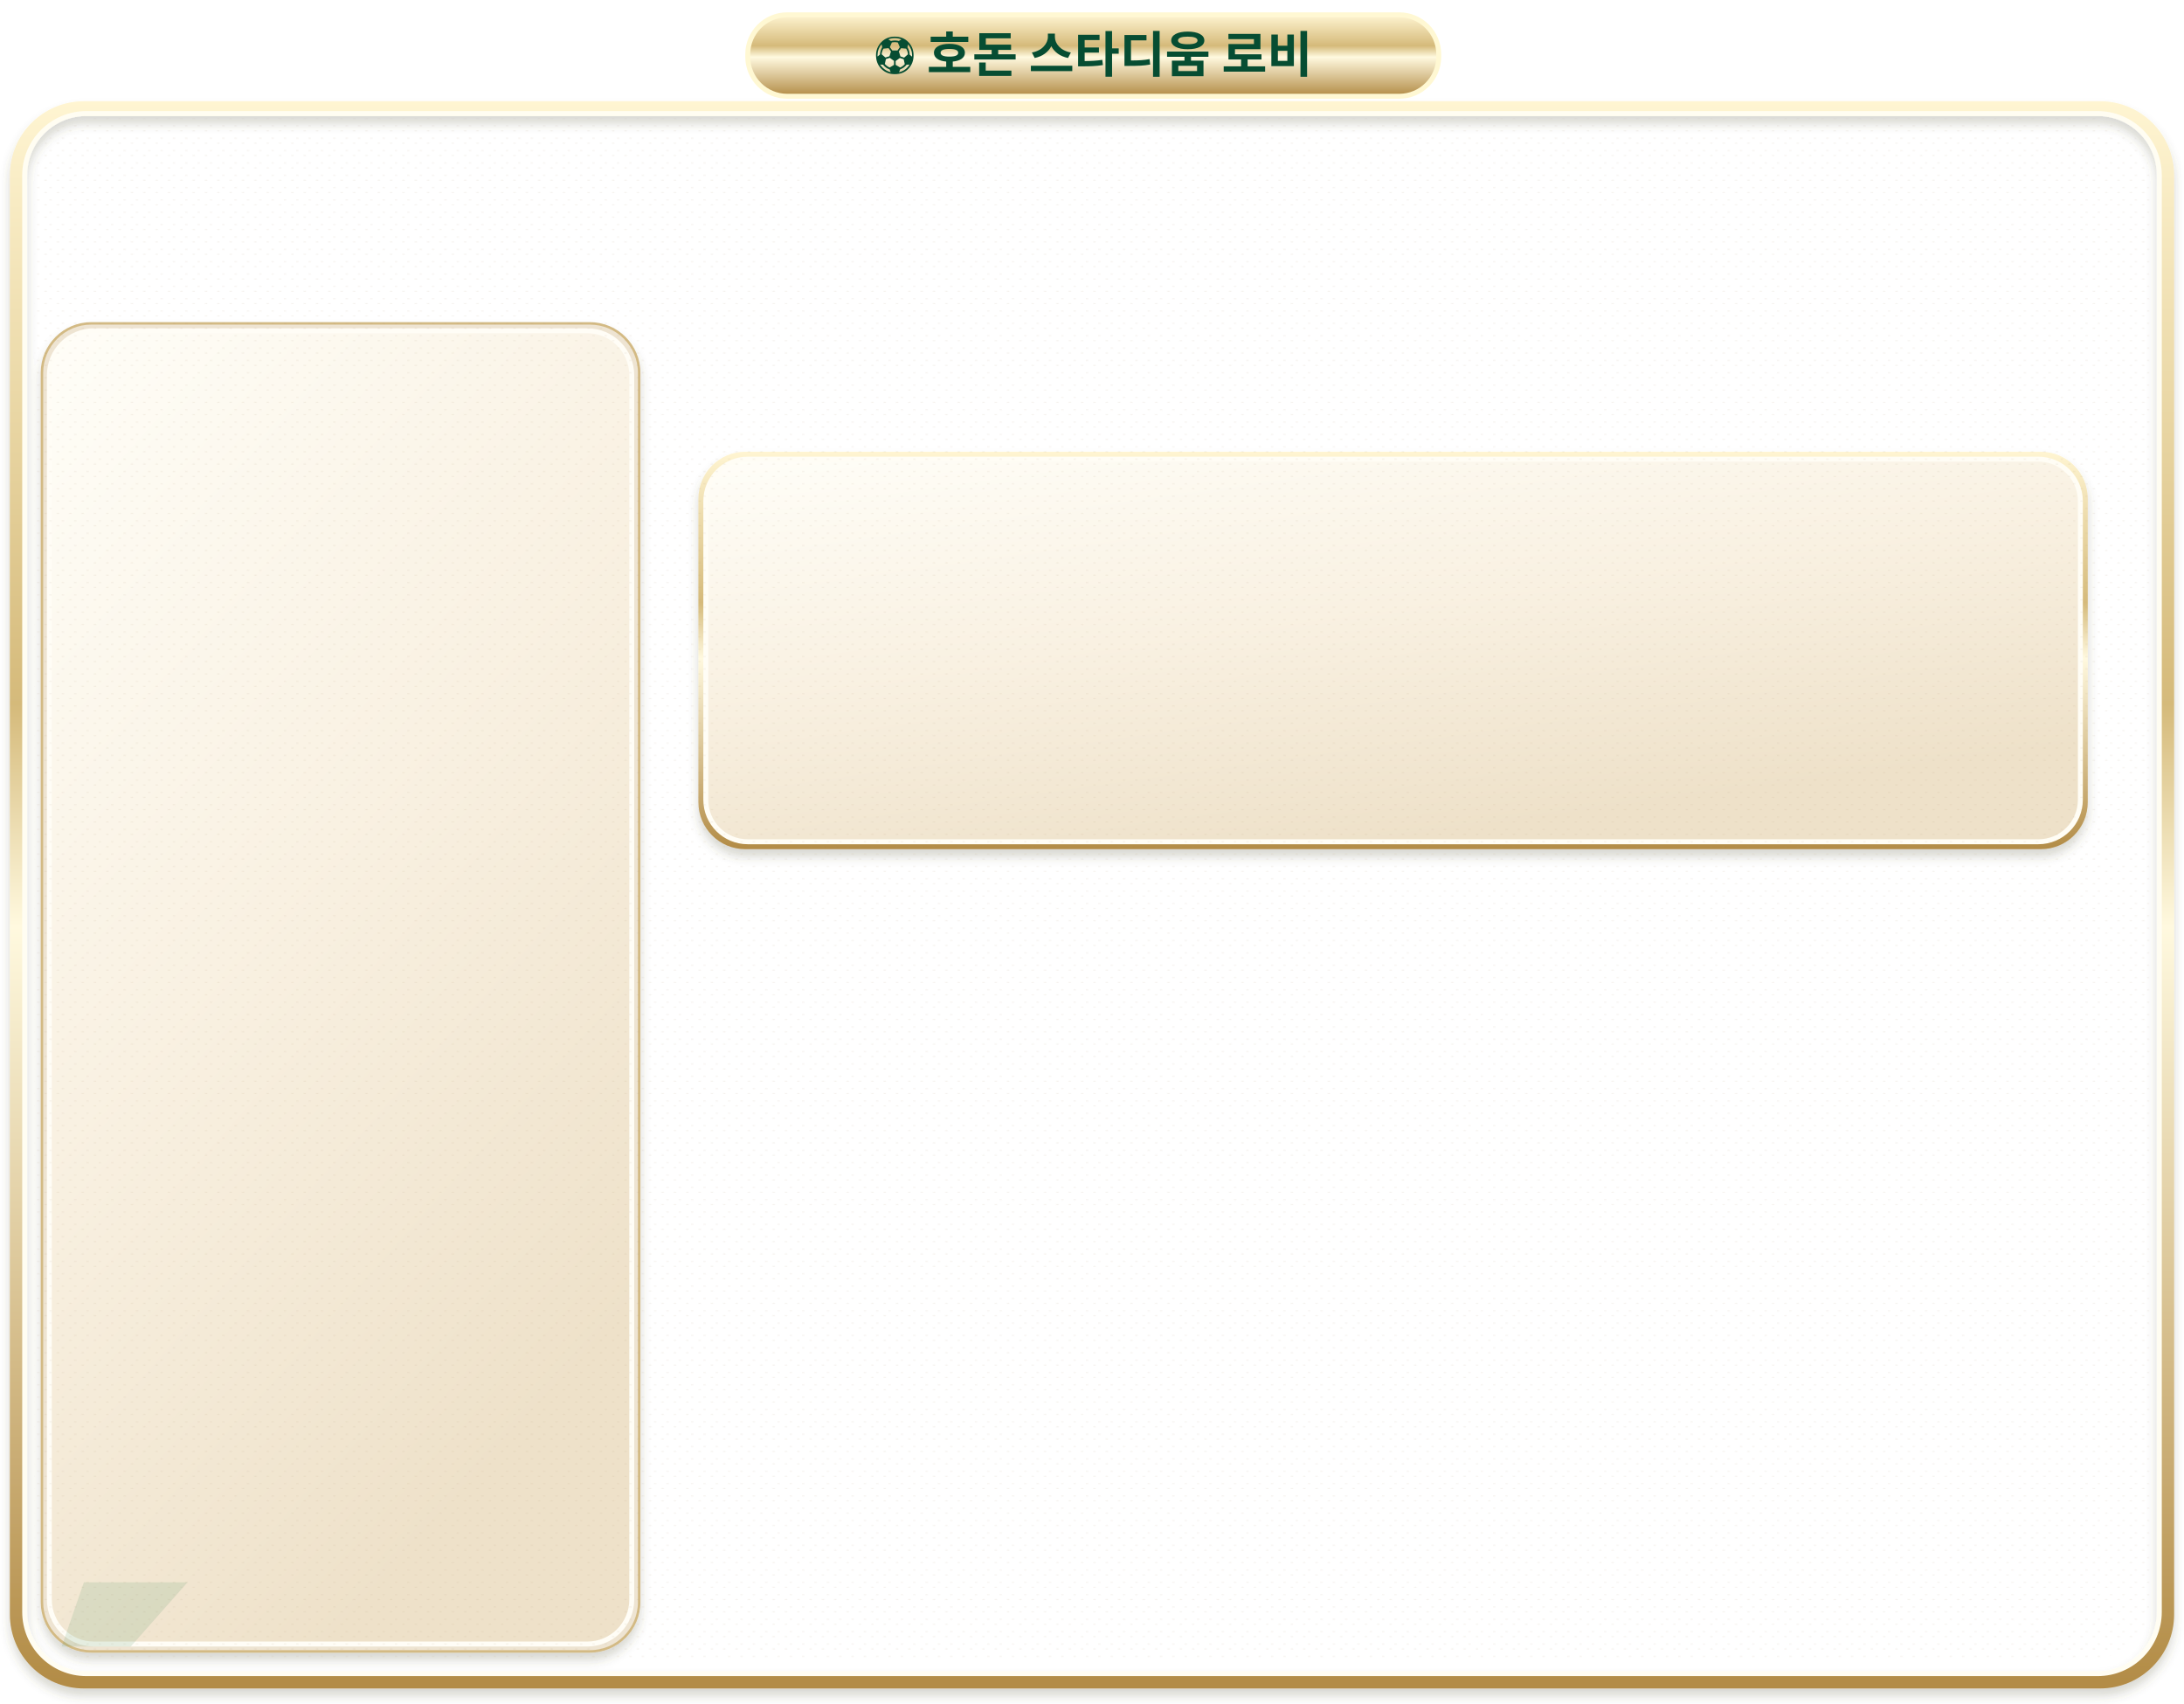
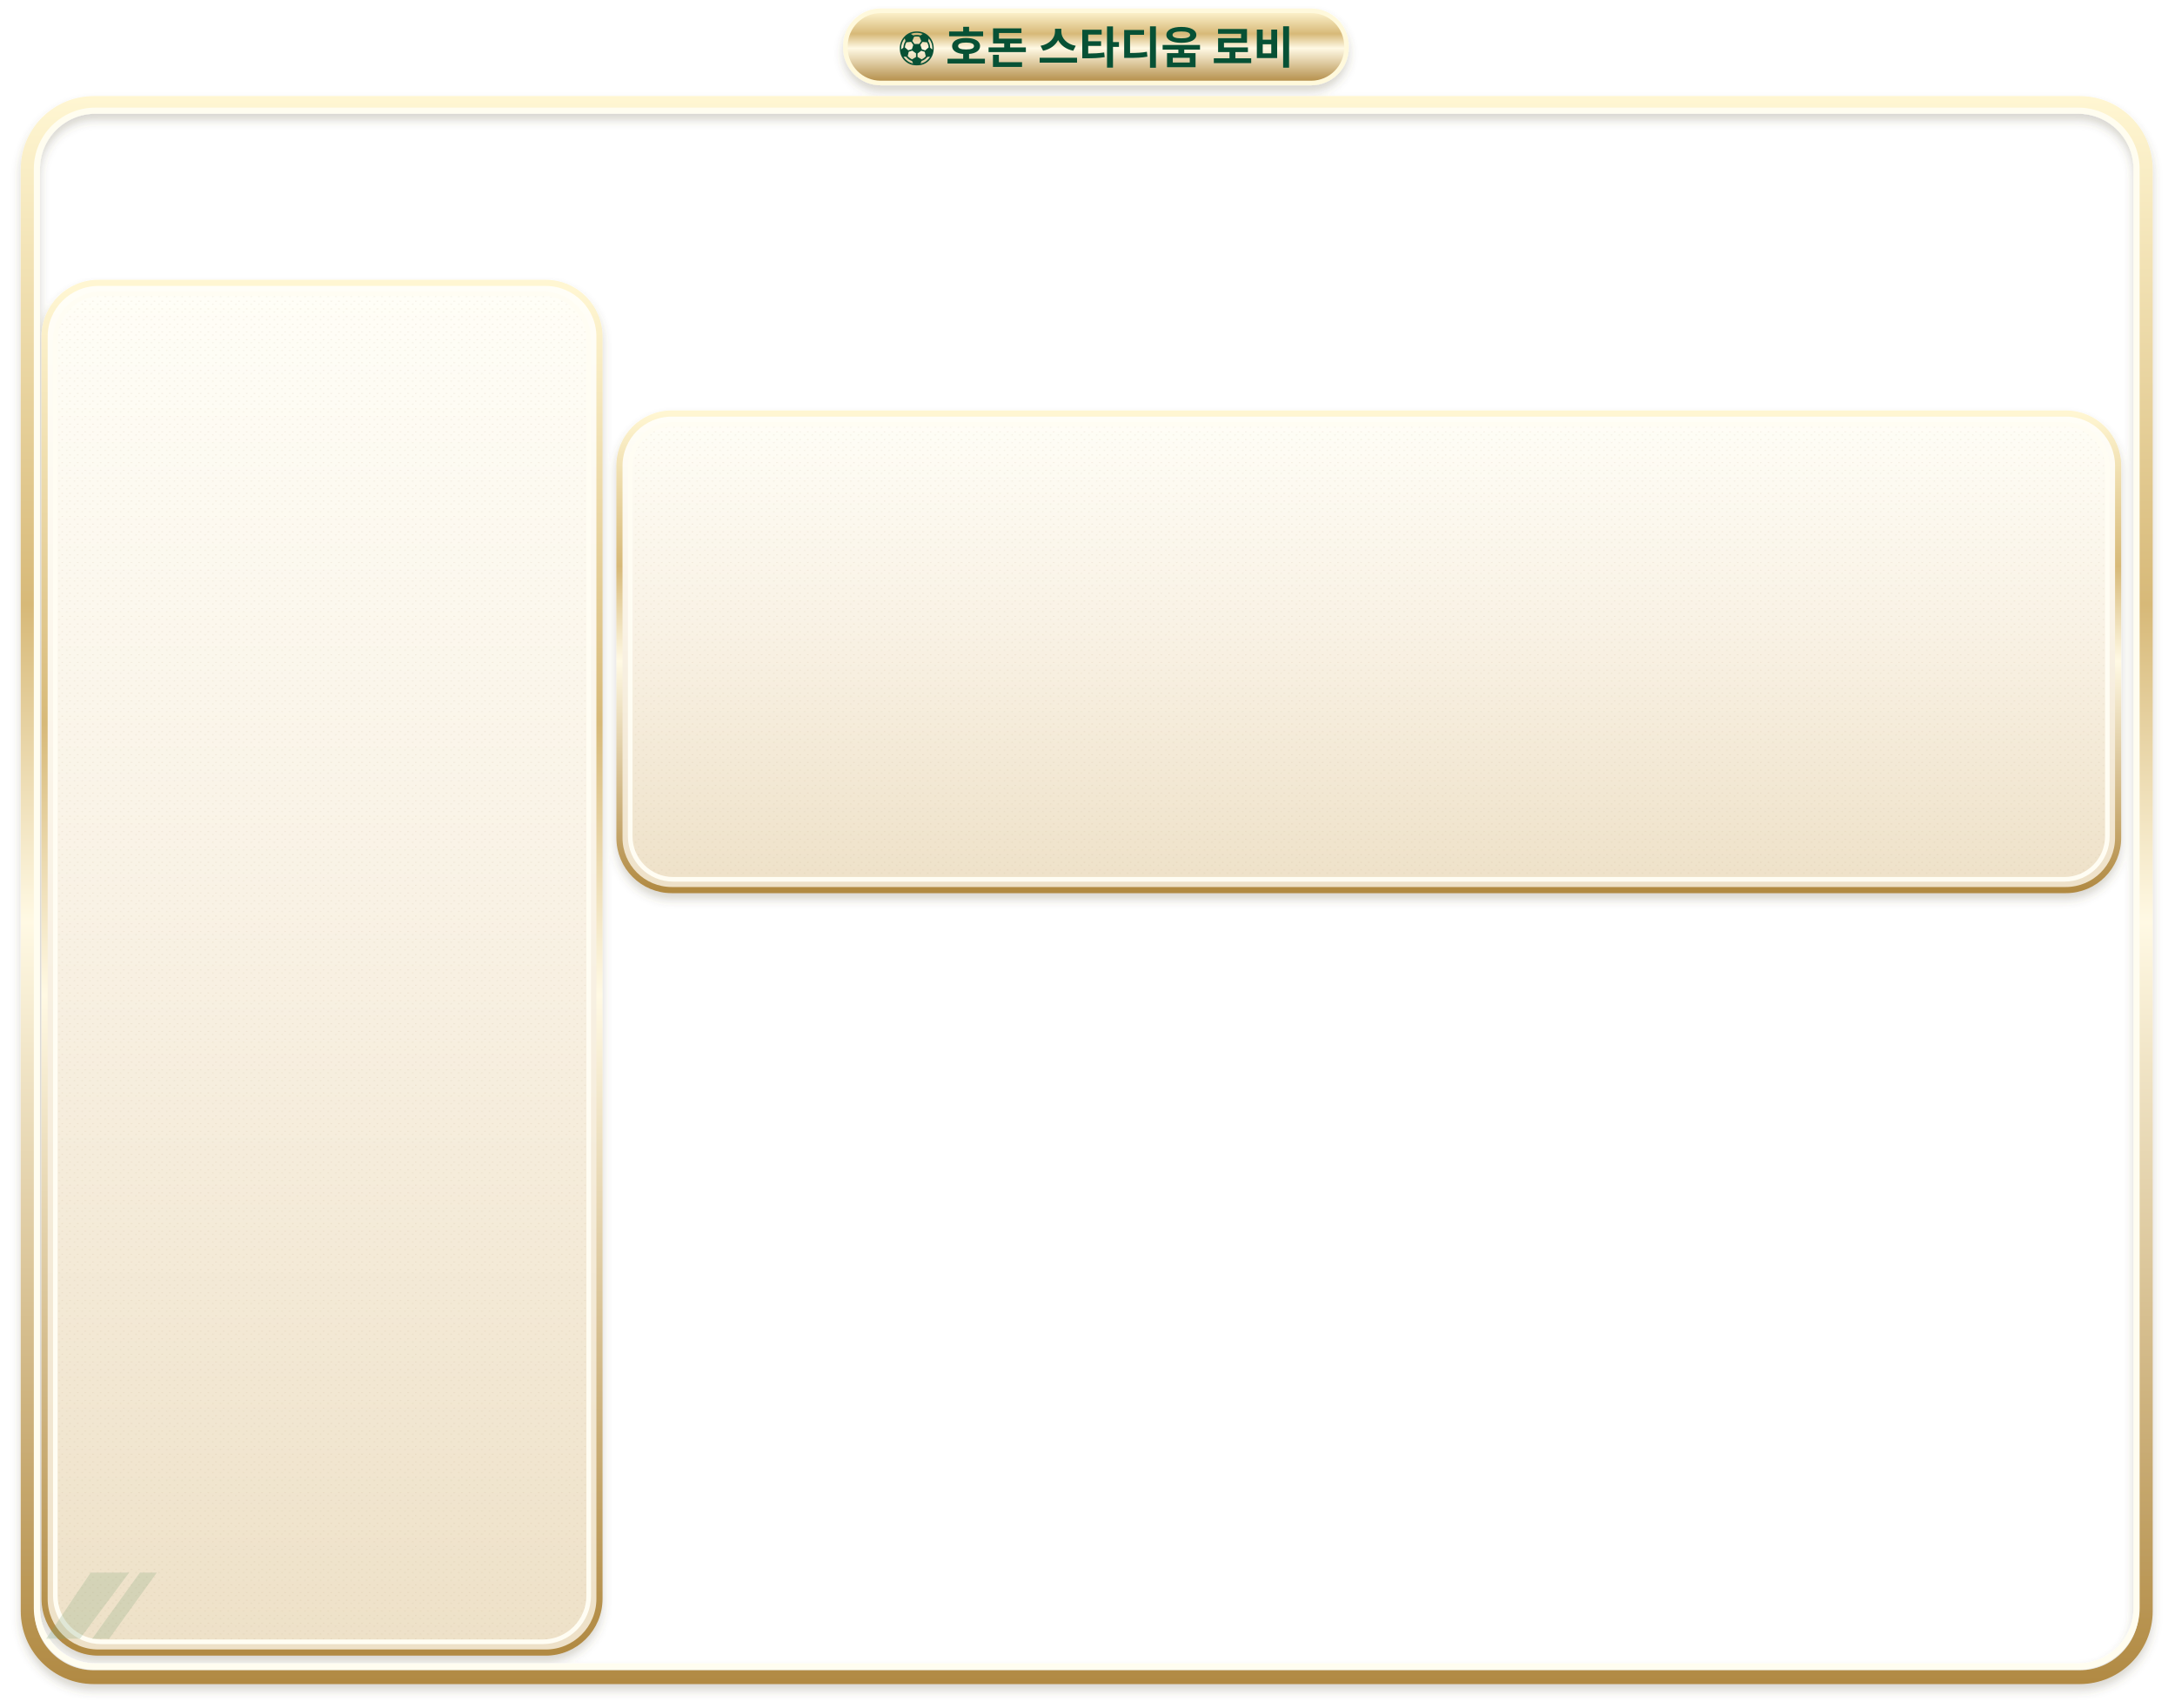
- <svg xmlns="http://www.w3.org/2000/svg" viewBox="0 0 885 690">
+ <svg xmlns="http://www.w3.org/2000/svg" viewBox="0 0 1415 1111">
  <defs>
-     <linearGradient id="ivory" x2=".5" y2="1">
-       <stop stop-color="#fffef8" />
-       <stop offset=".5" stop-color="#f9f1e2" />
-       <stop offset="1" stop-color="#eee1c9" />
+     <linearGradient id="cream" x2="0" y2="1">
+       <stop stop-color="#fffef7" />
+       <stop offset=".45" stop-color="#f9f2e5" />
+       <stop offset="1" stop-color="#eee1c8" />
    </linearGradient>
    <linearGradient id="metal" x2="0" y2="1">
-       <stop stop-color="#fff5d2" />
-       <stop offset=".38" stop-color="#d5ba7a" />
-       <stop offset=".52" stop-color="#fff9df" />
-       <stop offset="1" stop-color="#b28b45" />
+       <stop stop-color="#fff6d2" />
+       <stop offset=".32" stop-color="#d7b978" />
+       <stop offset=".52" stop-color="#fff9e4" />
+       <stop offset="1" stop-color="#b18a43" />
    </linearGradient>
-     <pattern id="grain" width="5" height="5" patternUnits="userSpaceOnUse">
-       <path d="M0 1h1m2 2h1" stroke="#b19c78" stroke-opacity=".12" stroke-width=".4" />
+     <pattern id="paper" width="5" height="5" patternUnits="userSpaceOnUse">
+       <path d="M0 1h1m2 2h1" stroke="#ac9470" stroke-opacity=".16" stroke-width=".5" />
    </pattern>
-     <filter id="shadow" x="-10%" y="-10%" width="120%" height="130%">
-       <feDropShadow dx="0" dy="3" stdDeviation="2" flood-color="#4e5634" flood-opacity=".23" />
+     <filter id="s" x="-10%" y="-10%" width="120%" height="130%">
+       <feDropShadow dx="0" dy="4" stdDeviation="3" flood-color="#5c5130" flood-opacity=".24" />
    </filter>
  </defs>
-   <g filter="url(#shadow)">
-     <rect x="7" y="44" width="871" height="637" rx="27" fill="none" stroke="url(#metal)" stroke-width="6" />
-     <rect x="10" y="46" width="865" height="632" rx="25" fill="none" stroke="#fffdf2" stroke-width="2" />
-     <rect x="17" y="131" width="242" height="538" rx="20" fill="#eee4d2" stroke="#d3ba84" />
-     <rect x="20" y="134" width="236" height="532" rx="18" fill="url(#ivory)" stroke="#fffdf6" stroke-width="2" />
-     <rect x="283" y="183" width="563" height="161" rx="19" fill="url(#metal)" />
-     <rect x="286" y="186" width="557" height="155" rx="17" fill="url(#ivory)" stroke="#fffdf5" stroke-width="2" />
+   <g filter="url(#s)">
+     <rect x="18" y="67" width="1378" height="1024" rx="43" fill="none" stroke="url(#metal)" stroke-width="9" />
+     <rect x="24" y="72" width="1366" height="1012" rx="38" fill="none" stroke="#fffdf0" stroke-width="4" />
+     <rect x="29" y="184" width="361" height="891" rx="35" fill="url(#cream)" stroke="url(#metal)" stroke-width="4" />
+     <rect x="36" y="191" width="347" height="877" rx="30" fill="url(#paper)" stroke="#fffdf3" stroke-width="3" />
+     <path d="M59 1023h25l-32 43H30zM91 1023h11l-31 43H60z" fill="#7ca47b" opacity=".24" />
+     <rect x="403" y="269" width="975" height="310" rx="34" fill="url(#cream)" stroke="url(#metal)" stroke-width="4" />
+     <rect x="410" y="276" width="961" height="296" rx="28" fill="url(#paper)" stroke="#fffdf3" stroke-width="3" />
+     <rect x="550" y="7" width="326" height="47" rx="23" fill="url(#metal)" stroke="#fff9dc" stroke-width="3" />
  </g>
-   <rect x="14" y="48" width="857" height="624" rx="23" fill="url(#grain)" />
-   <path d="M34 641l34 0-23 26H25zM65 641h11l-23 26H42z" fill="#4e9265" opacity=".15" />
-   <rect x="303" y="6" width="280" height="33" rx="16" fill="url(#metal)" stroke="#fff8d3" stroke-width="2" />
-   <text x="443" y="29" text-anchor="middle" fill="#064d32" font-family="sans-serif" font-size="20" font-weight="700">⚽ 호돈 스타디움 로비</text>
+   <text x="713" y="41" text-anchor="middle" fill="#075135" font-family="sans-serif" font-size="29" font-weight="700">⚽ 호돈 스타디움 로비</text>
</svg>
